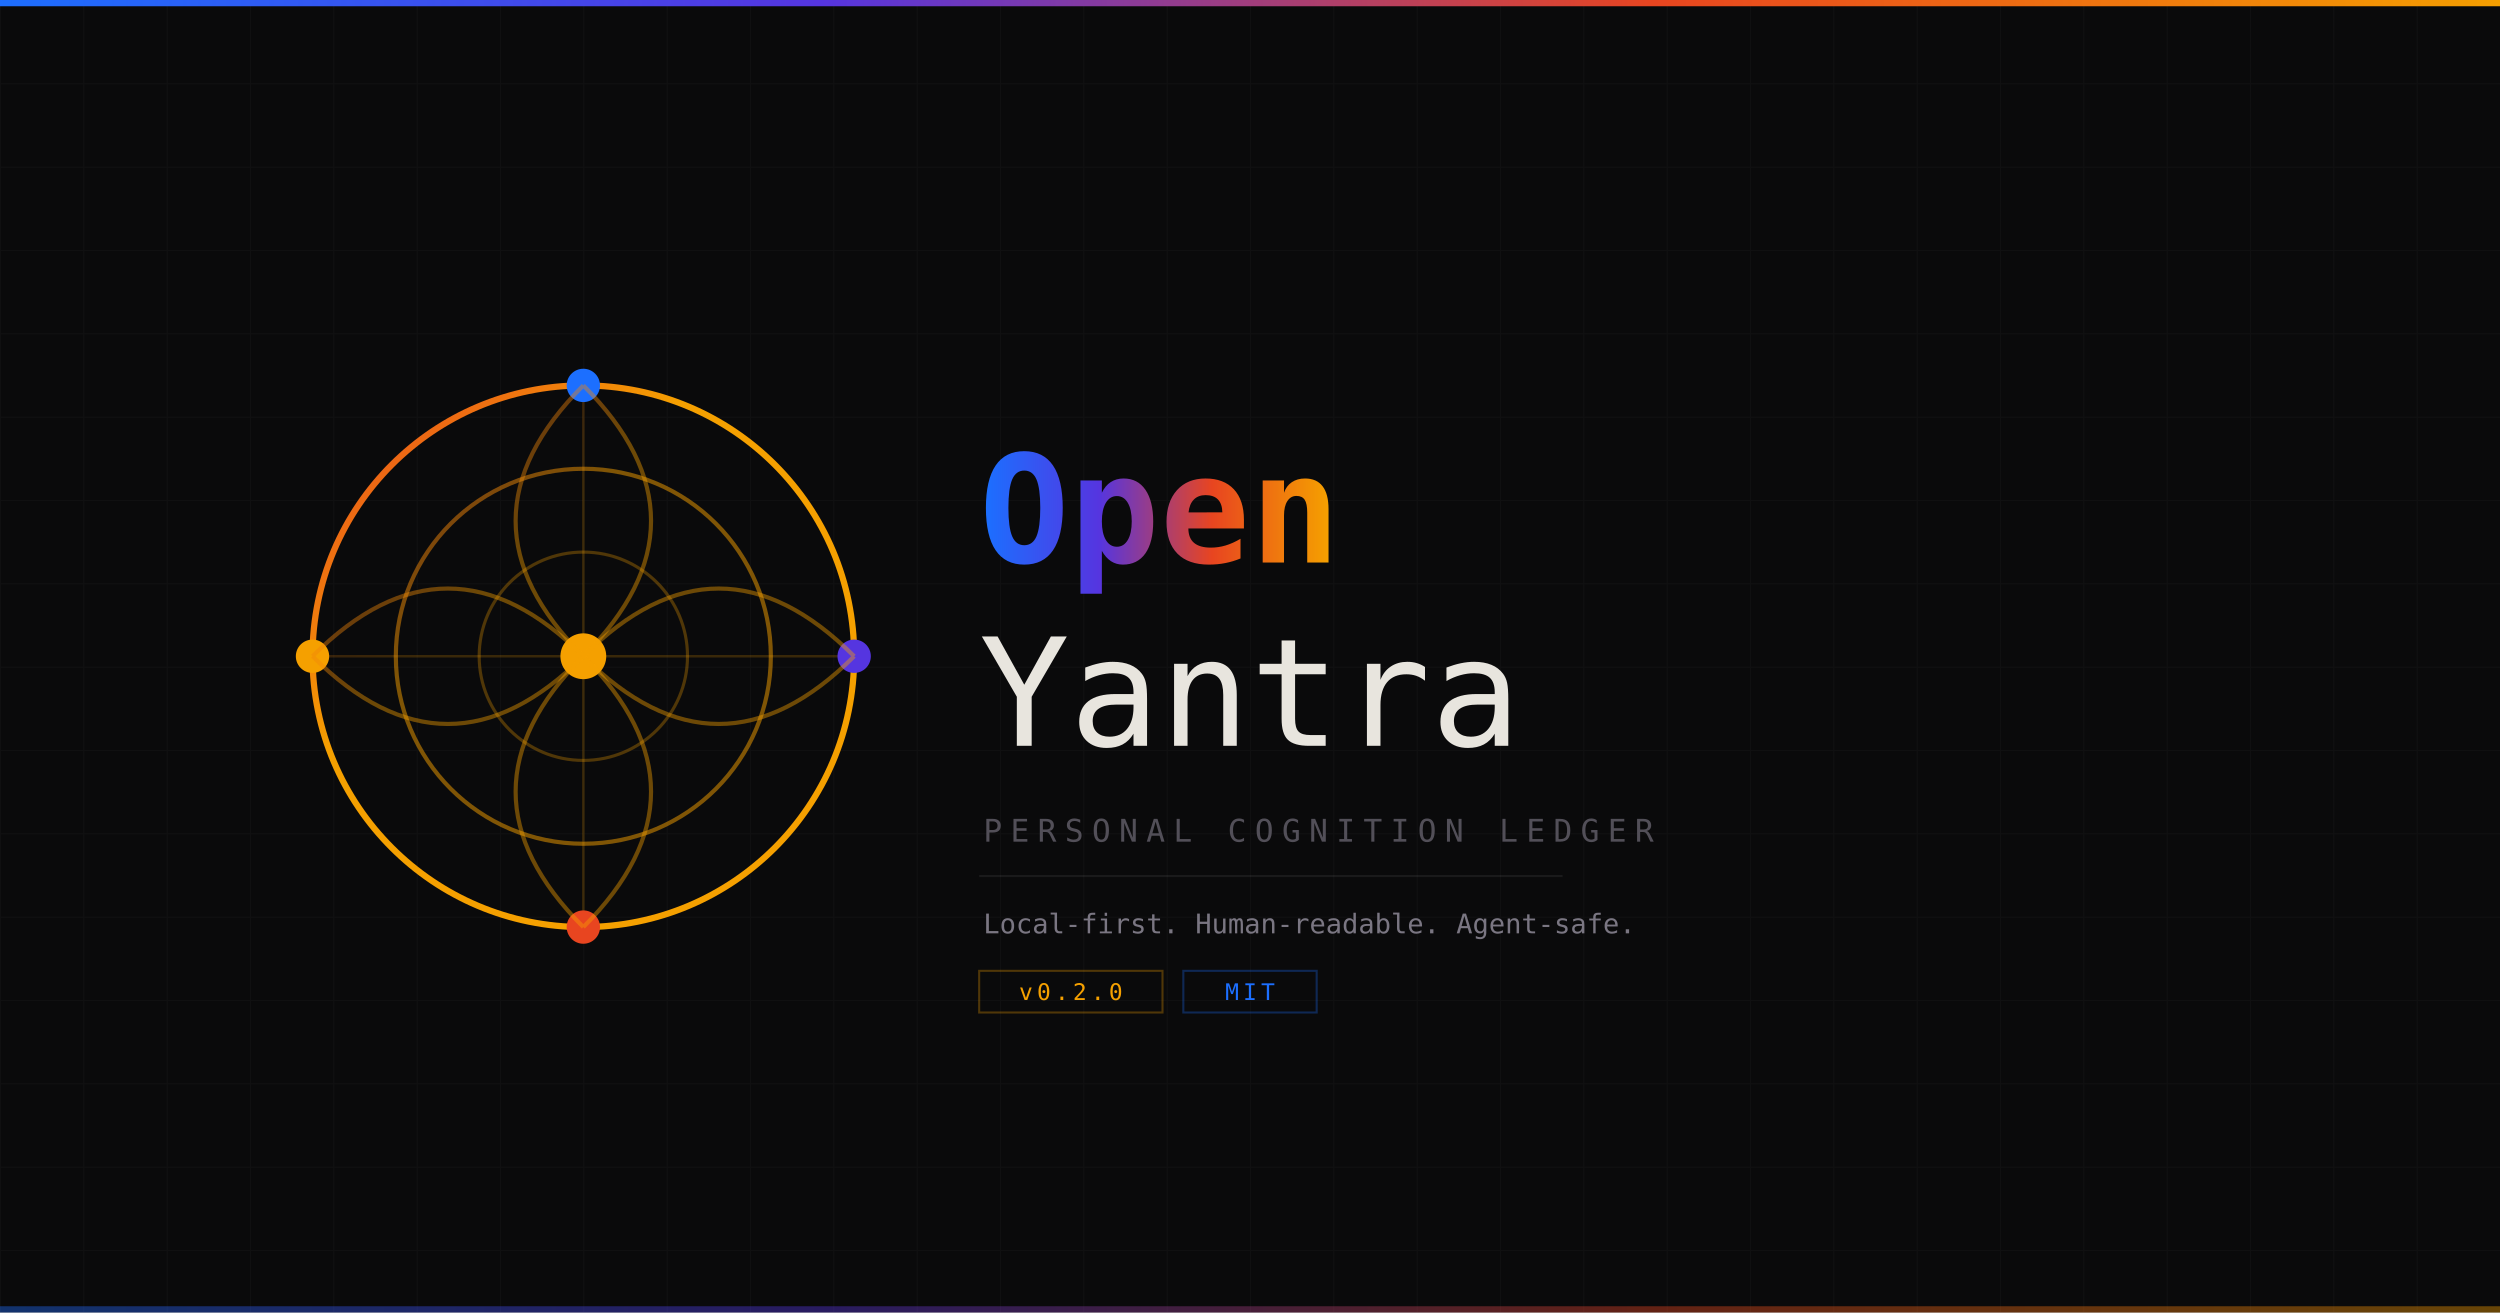
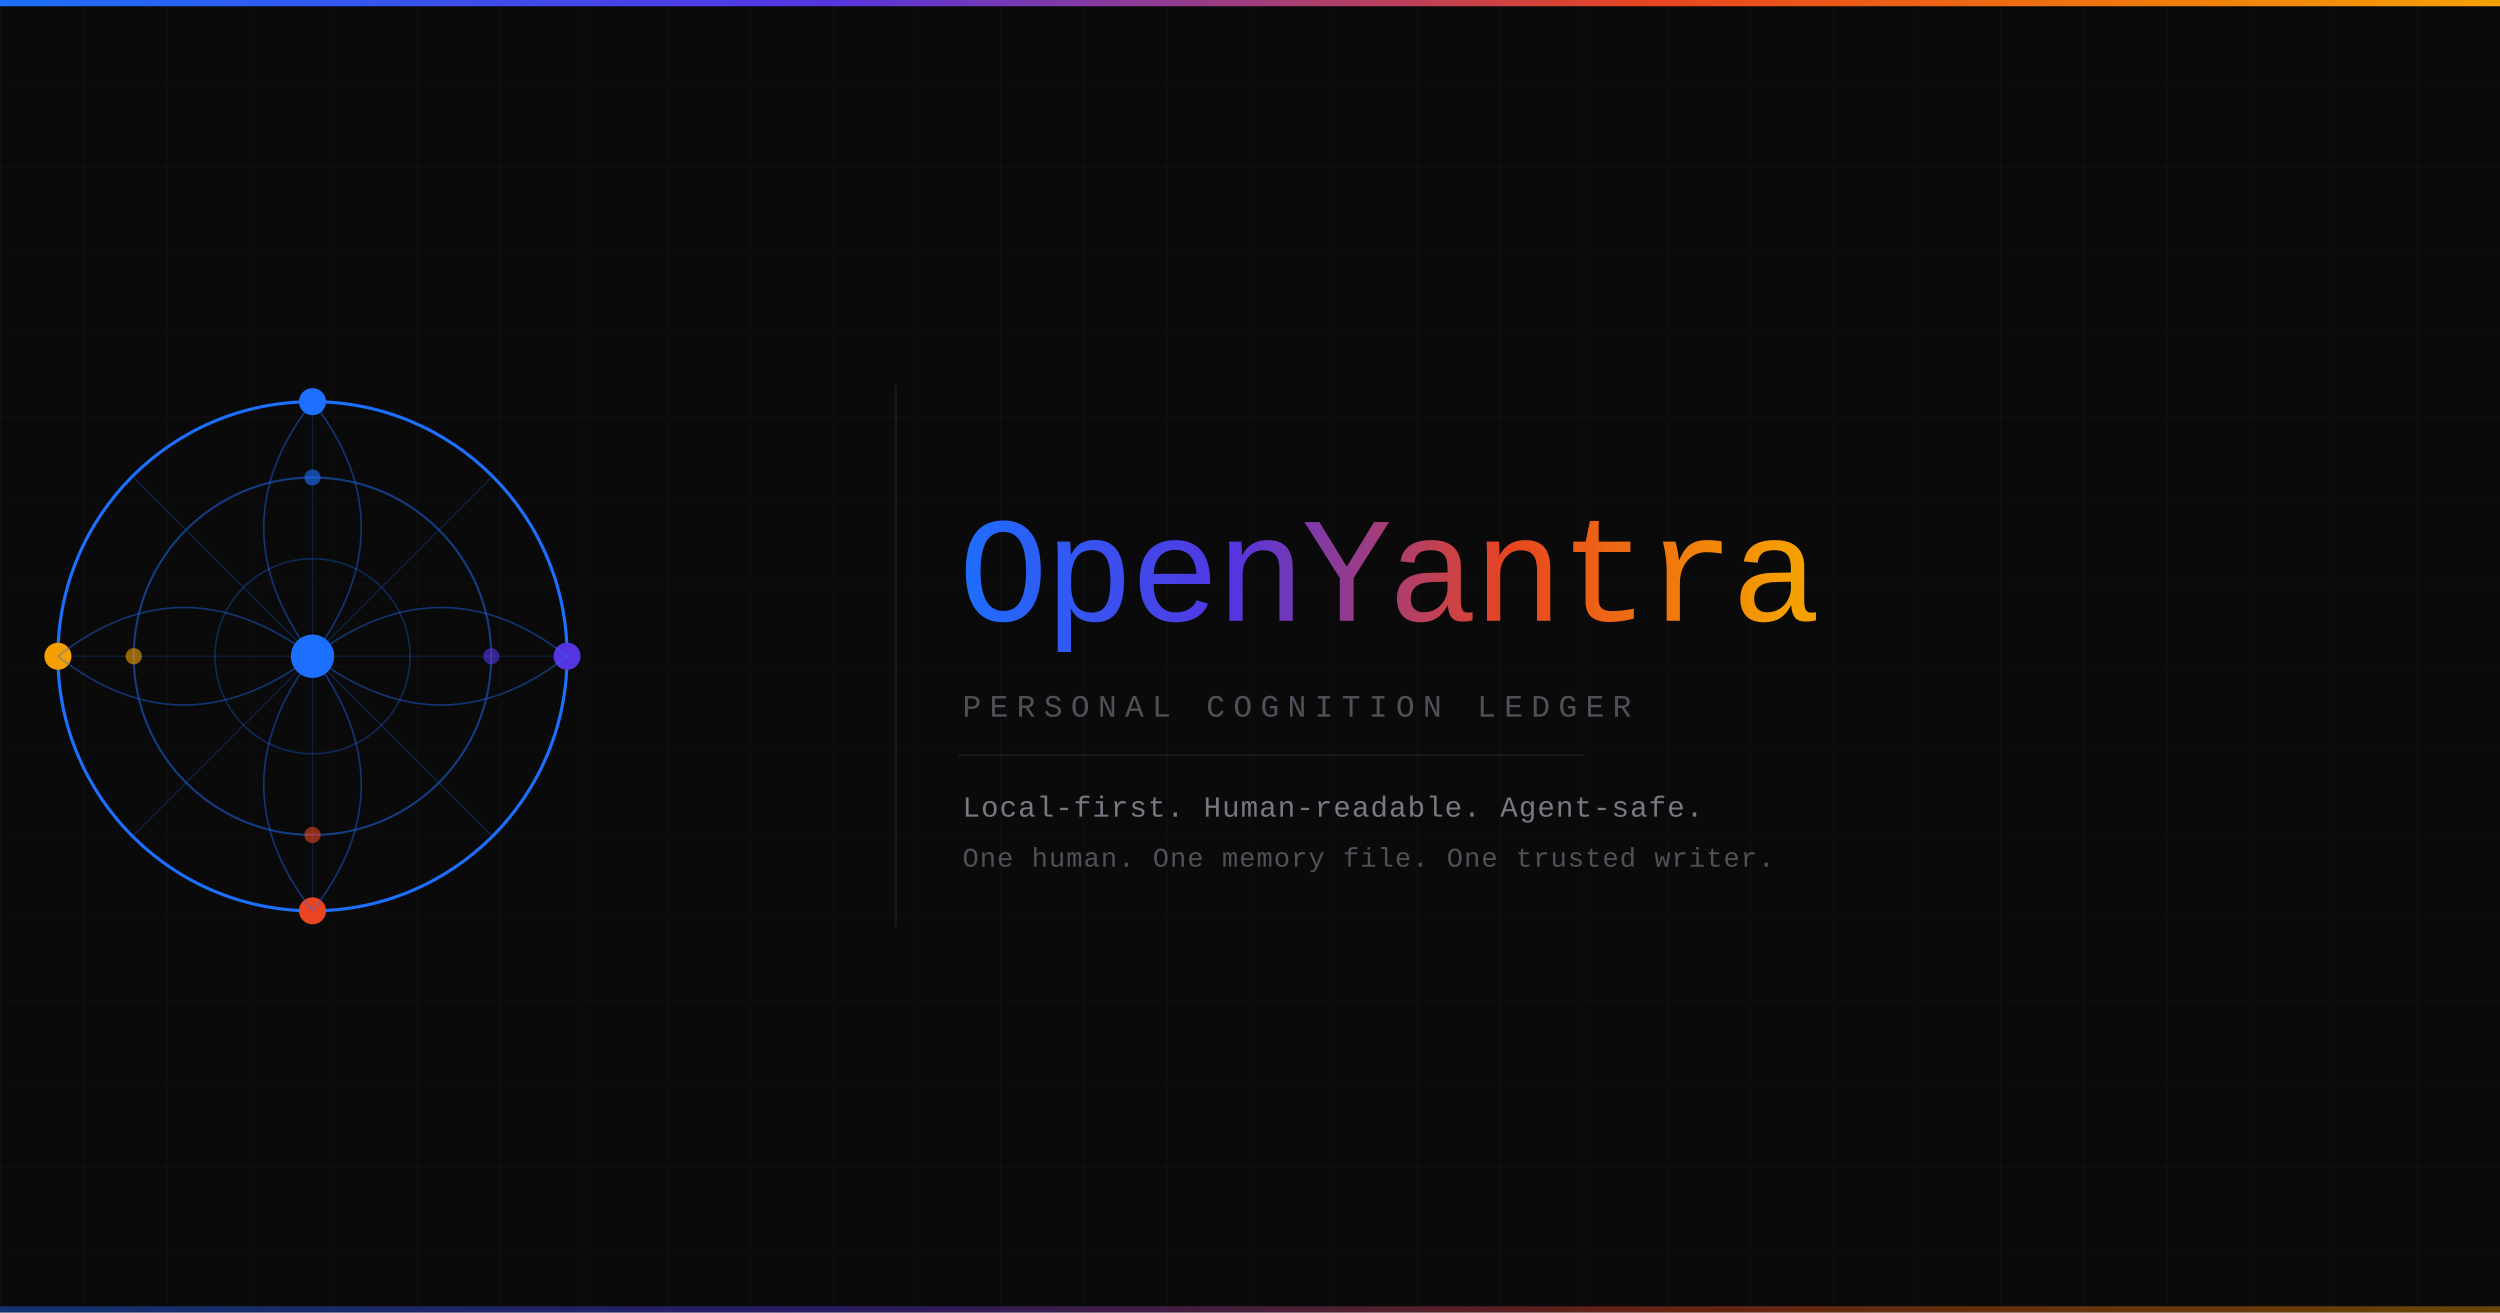
- <svg xmlns="http://www.w3.org/2000/svg" width="1200" height="630" viewBox="0 0 1200 630" fill="none">
+ <svg xmlns="http://www.w3.org/2000/svg" width="1200" height="630" viewBox="0 0 1200 630" fill="none" role="img" aria-label="OpenYantra OG card">
  <defs>
-     <linearGradient id="g" x1="0" y1="0" x2="260" y2="260" gradientUnits="userSpaceOnUse">
+     <linearGradient id="og-mark" x1="150" y1="185" x2="410" y2="445" gradientUnits="userSpaceOnUse">
      <stop offset="0%" stop-color="#1c6fff" />
      <stop offset="33%" stop-color="#5535e0" />
      <stop offset="66%" stop-color="#e84520" />
      <stop offset="100%" stop-color="#f5a000" />
    </linearGradient>
-     <linearGradient id="tg" x1="0" y1="0" x2="1" y2="0">
+     <linearGradient id="og-bar" x1="0" y1="0" x2="1200" y2="0" gradientUnits="userSpaceOnUse">
      <stop offset="0%" stop-color="#1c6fff" />
      <stop offset="33%" stop-color="#5535e0" />
      <stop offset="66%" stop-color="#e84520" />
      <stop offset="100%" stop-color="#f5a000" />
    </linearGradient>
-     <pattern id="grid" width="40" height="40" patternUnits="userSpaceOnUse">
-       <path d="M 40 0 L 0 0 0 40" fill="none" stroke="rgba(255,255,255,0.025)" stroke-width="1" />
+     <linearGradient id="og-text" x1="460" y1="0" x2="860" y2="0" gradientUnits="userSpaceOnUse">
+       <stop offset="0%" stop-color="#1c6fff" />
+       <stop offset="33%" stop-color="#5535e0" />
+       <stop offset="66%" stop-color="#e84520" />
+       <stop offset="100%" stop-color="#f5a000" />
+     </linearGradient>
+     <pattern id="og-grid" width="40" height="40" patternUnits="userSpaceOnUse">
+       <path d="M40 0L0 0 0 40" fill="none" stroke="rgba(255,255,255,0.022)" stroke-width="1" />
    </pattern>
  </defs>
  <rect width="1200" height="630" fill="#0a0a0b" />
-   <rect width="1200" height="630" fill="url(#grid)" />
-   <rect width="1200" height="3" fill="url(#tg)" />
-   <rect y="627" width="1200" height="3" fill="url(#tg)" opacity="0.4" />
-   <circle cx="280" cy="315" r="130" stroke="url(#g)" stroke-width="3" fill="none" />
-   <circle cx="280" cy="315" r="90" stroke="url(#g)" stroke-width="2" fill="none" opacity="0.5" />
-   <circle cx="280" cy="315" r="50" stroke="url(#g)" stroke-width="1.5" fill="none" opacity="0.3" />
-   <circle cx="280" cy="315" r="11" fill="url(#g)" />
-   <line x1="280" y1="185" x2="280" y2="445" stroke="url(#g)" stroke-width="1.2" opacity="0.2" />
-   <line x1="150" y1="315" x2="410" y2="315" stroke="url(#g)" stroke-width="1.2" opacity="0.2" />
-   <circle cx="280" cy="185" r="8" fill="#1c6fff" />
-   <circle cx="410" cy="315" r="8" fill="#5535e0" />
-   <circle cx="280" cy="445" r="8" fill="#e84520" />
-   <circle cx="150" cy="315" r="8" fill="#f5a000" />
-   <path d="M280 185 Q345 250 280 315 Q215 250 280 185" stroke="url(#g)" stroke-width="2" fill="none" opacity="0.42" />
-   <path d="M410 315 Q345 380 280 315 Q345 250 410 315" stroke="url(#g)" stroke-width="2" fill="none" opacity="0.42" />
-   <path d="M280 445 Q215 380 280 315 Q345 380 280 445" stroke="url(#g)" stroke-width="2" fill="none" opacity="0.42" />
-   <path d="M150 315 Q215 250 280 315 Q215 380 150 315" stroke="url(#g)" stroke-width="2" fill="none" opacity="0.42" />
-   <text x="470" y="270" font-family="'IBM Plex Mono', monospace" font-size="72" font-weight="600" fill="url(#tg)">Open</text>
-   <text x="470" y="358" font-family="'IBM Plex Mono', monospace" font-size="72" font-weight="300" fill="#e8e5de">Yantra</text>
-   <text x="472" y="404" font-family="'IBM Plex Mono', monospace" font-size="15" letter-spacing="4" fill="#524f58">PERSONAL COGNITION LEDGER</text>
-   <rect x="470" y="420" width="280" height="1" fill="rgba(255,255,255,0.07)" />
-   <text x="472" y="448" font-family="'IBM Plex Mono', monospace" font-size="13" fill="#7a7682">Local-first. Human-readable. Agent-safe.</text>
-   <rect x="470" y="466" width="88" height="20" fill="none" stroke="rgba(245,160,0,0.3)" stroke-width="1" />
-   <text x="514" y="480" font-family="'IBM Plex Mono', monospace" font-size="11" letter-spacing="2" text-anchor="middle" fill="#f5a000">v0.2.0</text>
-   <rect x="568" y="466" width="64" height="20" fill="none" stroke="rgba(28,111,255,0.3)" stroke-width="1" />
-   <text x="600" y="480" font-family="'IBM Plex Mono', monospace" font-size="11" letter-spacing="2" text-anchor="middle" fill="#1c6fff">MIT</text>
+   <rect width="1200" height="630" fill="url(#og-grid)" />
+   <rect width="1200" height="3" fill="url(#og-bar)" />
+   <rect y="627" width="1200" height="3" fill="url(#og-bar)" opacity="0.4" />
+   <g transform="translate(20,185) scale(2.6)">
+     <circle cx="50" cy="50" r="47" stroke="url(#og-mark)" stroke-width="0.58" fill="none" />
+     <circle cx="50" cy="50" r="33" stroke="url(#og-mark)" stroke-width="0.38" fill="none" opacity="0.5" />
+     <circle cx="50" cy="50" r="18" stroke="url(#og-mark)" stroke-width="0.31" fill="none" opacity="0.3" />
+     <line x1="50" y1="3" x2="50" y2="97" stroke="url(#og-mark)" stroke-width="0.23" opacity="0.2" />
+     <line x1="3" y1="50" x2="97" y2="50" stroke="url(#og-mark)" stroke-width="0.23" opacity="0.2" />
+     <line x1="17" y1="17" x2="83" y2="83" stroke="url(#og-mark)" stroke-width="0.19" opacity="0.12" />
+     <line x1="83" y1="17" x2="17" y2="83" stroke="url(#og-mark)" stroke-width="0.19" opacity="0.12" />
+     <circle cx="50" cy="3" r="2.5" fill="#1c6fff" />
+     <circle cx="97" cy="50" r="2.5" fill="#5535e0" />
+     <circle cx="50" cy="97" r="2.5" fill="#e84520" />
+     <circle cx="3" cy="50" r="2.5" fill="#f5a000" />
+     <circle cx="50" cy="17" r="1.5" fill="#1c6fff" opacity="0.6" />
+     <circle cx="83" cy="50" r="1.5" fill="#5535e0" opacity="0.6" />
+     <circle cx="50" cy="83" r="1.5" fill="#e84520" opacity="0.6" />
+     <circle cx="17" cy="50" r="1.5" fill="#f5a000" opacity="0.6" />
+     <path d="M50 3 Q68 26 50 50 Q32 26 50 3" stroke="url(#og-mark)" stroke-width="0.31" fill="none" opacity="0.42" />
+     <path d="M97 50 Q74 68 50 50 Q74 32 97 50" stroke="url(#og-mark)" stroke-width="0.31" fill="none" opacity="0.42" />
+     <path d="M50 97 Q32 74 50 50 Q68 74 50 97" stroke="url(#og-mark)" stroke-width="0.31" fill="none" opacity="0.42" />
+     <path d="M3 50 Q26 32 50 50 Q26 68 3 50" stroke="url(#og-mark)" stroke-width="0.31" fill="none" opacity="0.42" />
+     <path d="M17 17 Q38 38 50 50 Q29 29 17 17" stroke="url(#og-mark)" stroke-width="0.19" fill="none" opacity="0.2" />
+     <path d="M83 17 Q62 38 50 50 Q71 29 83 17" stroke="url(#og-mark)" stroke-width="0.19" fill="none" opacity="0.2" />
+     <path d="M83 83 Q62 62 50 50 Q71 71 83 83" stroke="url(#og-mark)" stroke-width="0.19" fill="none" opacity="0.2" />
+     <path d="M17 83 Q38 62 50 50 Q29 71 17 83" stroke="url(#og-mark)" stroke-width="0.19" fill="none" opacity="0.2" />
+     <circle cx="50" cy="50" r="4" fill="url(#og-mark)" />
+   </g>
+   <line x1="430" y1="185" x2="430" y2="445" stroke="rgba(255,255,255,0.07)" stroke-width="1" />
+   <text x="460" y="298" font-family="'IBM Plex Mono','Courier New',monospace" font-size="72" font-weight="500" letter-spacing="-2" fill="url(#og-text)">OpenYantra</text>
+   <text x="462" y="344" font-family="'IBM Plex Mono','Courier New',monospace" font-size="15" font-weight="400" letter-spacing="4" fill="#524f58">PERSONAL COGNITION LEDGER</text>
+   <rect x="460" y="362" width="300" height="1" fill="rgba(255,255,255,0.07)" />
+   <text x="462" y="392" font-family="'IBM Plex Mono','Courier New',monospace" font-size="14" font-weight="300" letter-spacing="0.5" fill="#7a7682">Local-first. Human-readable. Agent-safe.</text>
+   <text x="462" y="416" font-family="'IBM Plex Mono','Courier New',monospace" font-size="13" font-weight="300" letter-spacing="0.5" fill="#524f58">One human. One memory file. One trusted writer.</text>
</svg>
